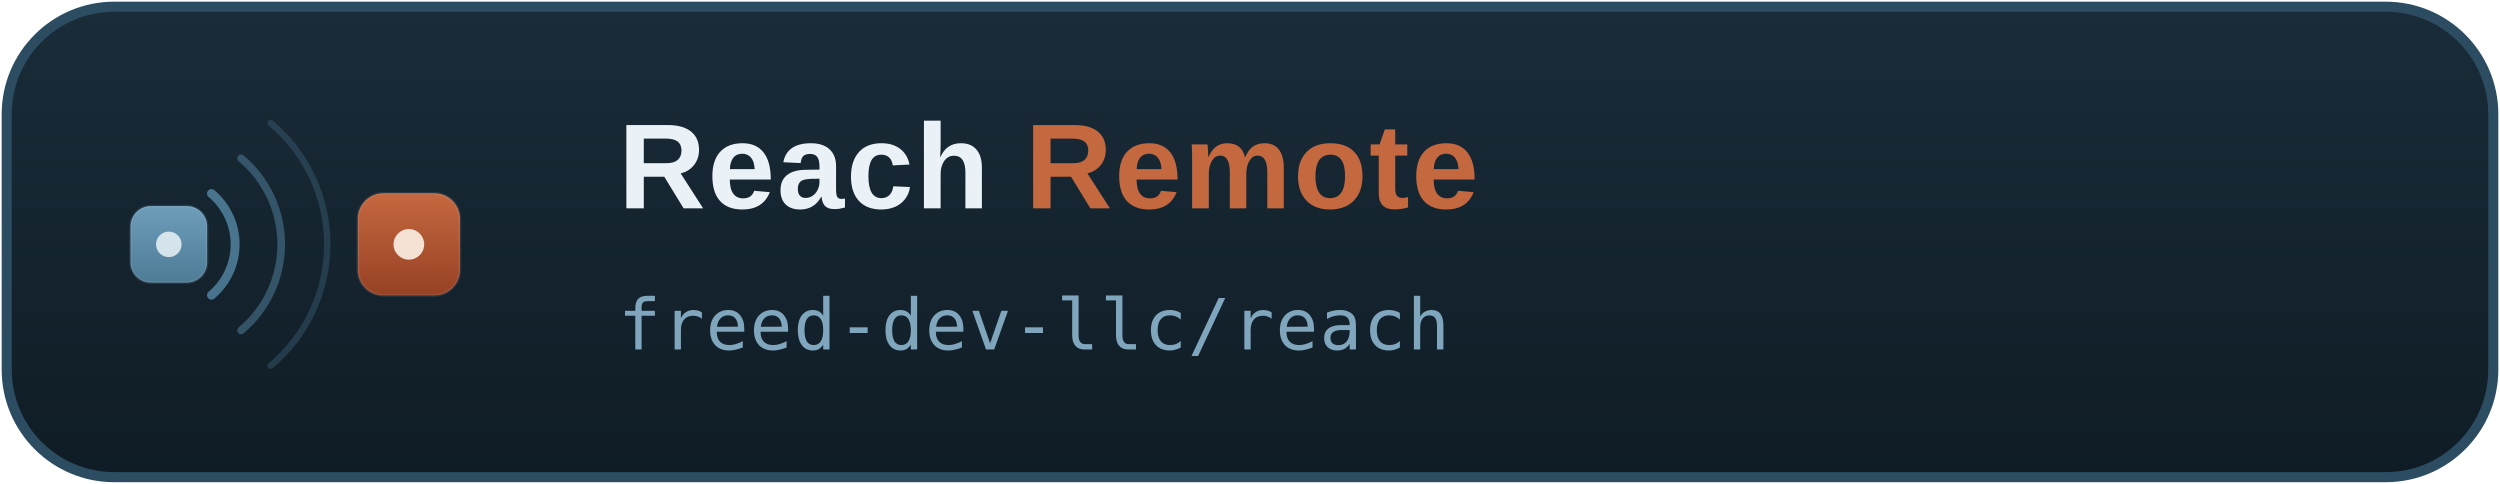
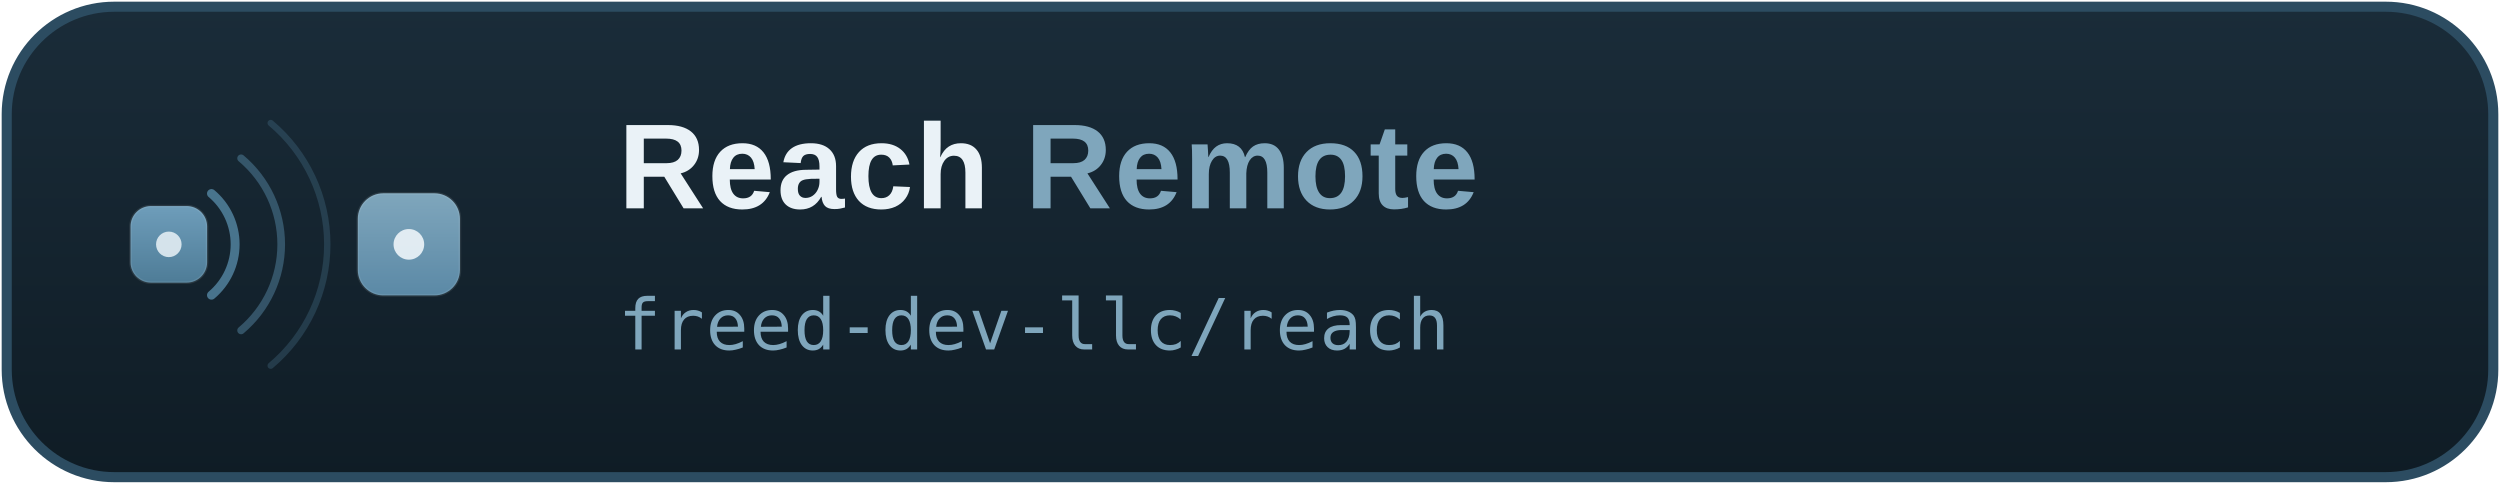
<svg xmlns="http://www.w3.org/2000/svg" viewBox="0 0 372 72" width="372" height="72" role="img" aria-label="Reach Remote — freed-dev-llc/reach">
  <defs>
    <linearGradient id="bg" x1="0" y1="0" x2="0" y2="1">
      <stop offset="0" stop-color="#1A2C39" />
      <stop offset="1" stop-color="#0F1C25" />
    </linearGradient>
    <linearGradient id="node" x1="0" y1="0" x2="0" y2="1">
      <stop offset="0" stop-color="#6E9DBA" />
      <stop offset="1" stop-color="#4E7C97" />
    </linearGradient>
    <linearGradient id="cp" x1="0" y1="0" x2="0" y2="1">
-       <stop offset="0" stop-color="#C4683F" />
-       <stop offset="1" stop-color="#974124" />
+       <stop offset="0" stop-color="#7FA6BC" />
+       <stop offset="1" stop-color="#5B89A6" />
    </linearGradient>
  </defs>
  <rect x="1" y="1" width="370" height="70" rx="16" fill="url(#bg)" stroke="#2C4C61" stroke-width="1.5" />
  <g transform="translate(16,9) scale(0.38)">
    <g fill="none" stroke="#4E7C97" stroke-linecap="round">
      <path d="M40.7 52.1 A26 26 0 0 1 40.7 91.9" stroke-width="3.5" opacity="0.9" />
      <path d="M52.3 38.3 A44 44 0 0 1 52.3 105.7" stroke-width="3" opacity="0.55" />
      <path d="M63.9 24.5 A62 62 0 0 1 63.9 119.5" stroke-width="2.5" opacity="0.3" />
    </g>
    <g stroke="#EAF2F7" stroke-opacity="0.10" stroke-width="1">
      <rect x="9" y="57" width="30" height="30" rx="8" fill="url(#node)" />
      <rect x="98" y="52" width="40" height="40" rx="10" fill="url(#cp)" />
    </g>
    <g>
      <circle cx="24" cy="72" r="5" fill="#EAF2F7" opacity="0.85" />
-       <circle cx="118" cy="72" r="6" fill="#FBEEE3" opacity="0.92" />
+       <circle cx="118" cy="72" r="6" fill="#EAF2F7" opacity="0.92" />
    </g>
  </g>
  <g font-family="'Segoe UI','SF Pro Display',system-ui,-apple-system,'Helvetica Neue',Arial,sans-serif">
-     <text x="92" y="31" font-size="18" font-weight="700" letter-spacing="0.3" fill="#EAF2F7">Reach <tspan fill="#C4683F">Remote</tspan>
+     <text x="92" y="31" font-size="18" font-weight="700" letter-spacing="0.3" fill="#EAF2F7">Reach <tspan fill="#7FA6BC">Remote</tspan>
    </text>
    <text x="92" y="52" font-size="10.5" font-weight="500" letter-spacing="0.2" fill="#7FA6BC" font-family="'SF Mono',ui-monospace,Menlo,Consolas,monospace">freed-dev-llc/reach</text>
  </g>
</svg>
